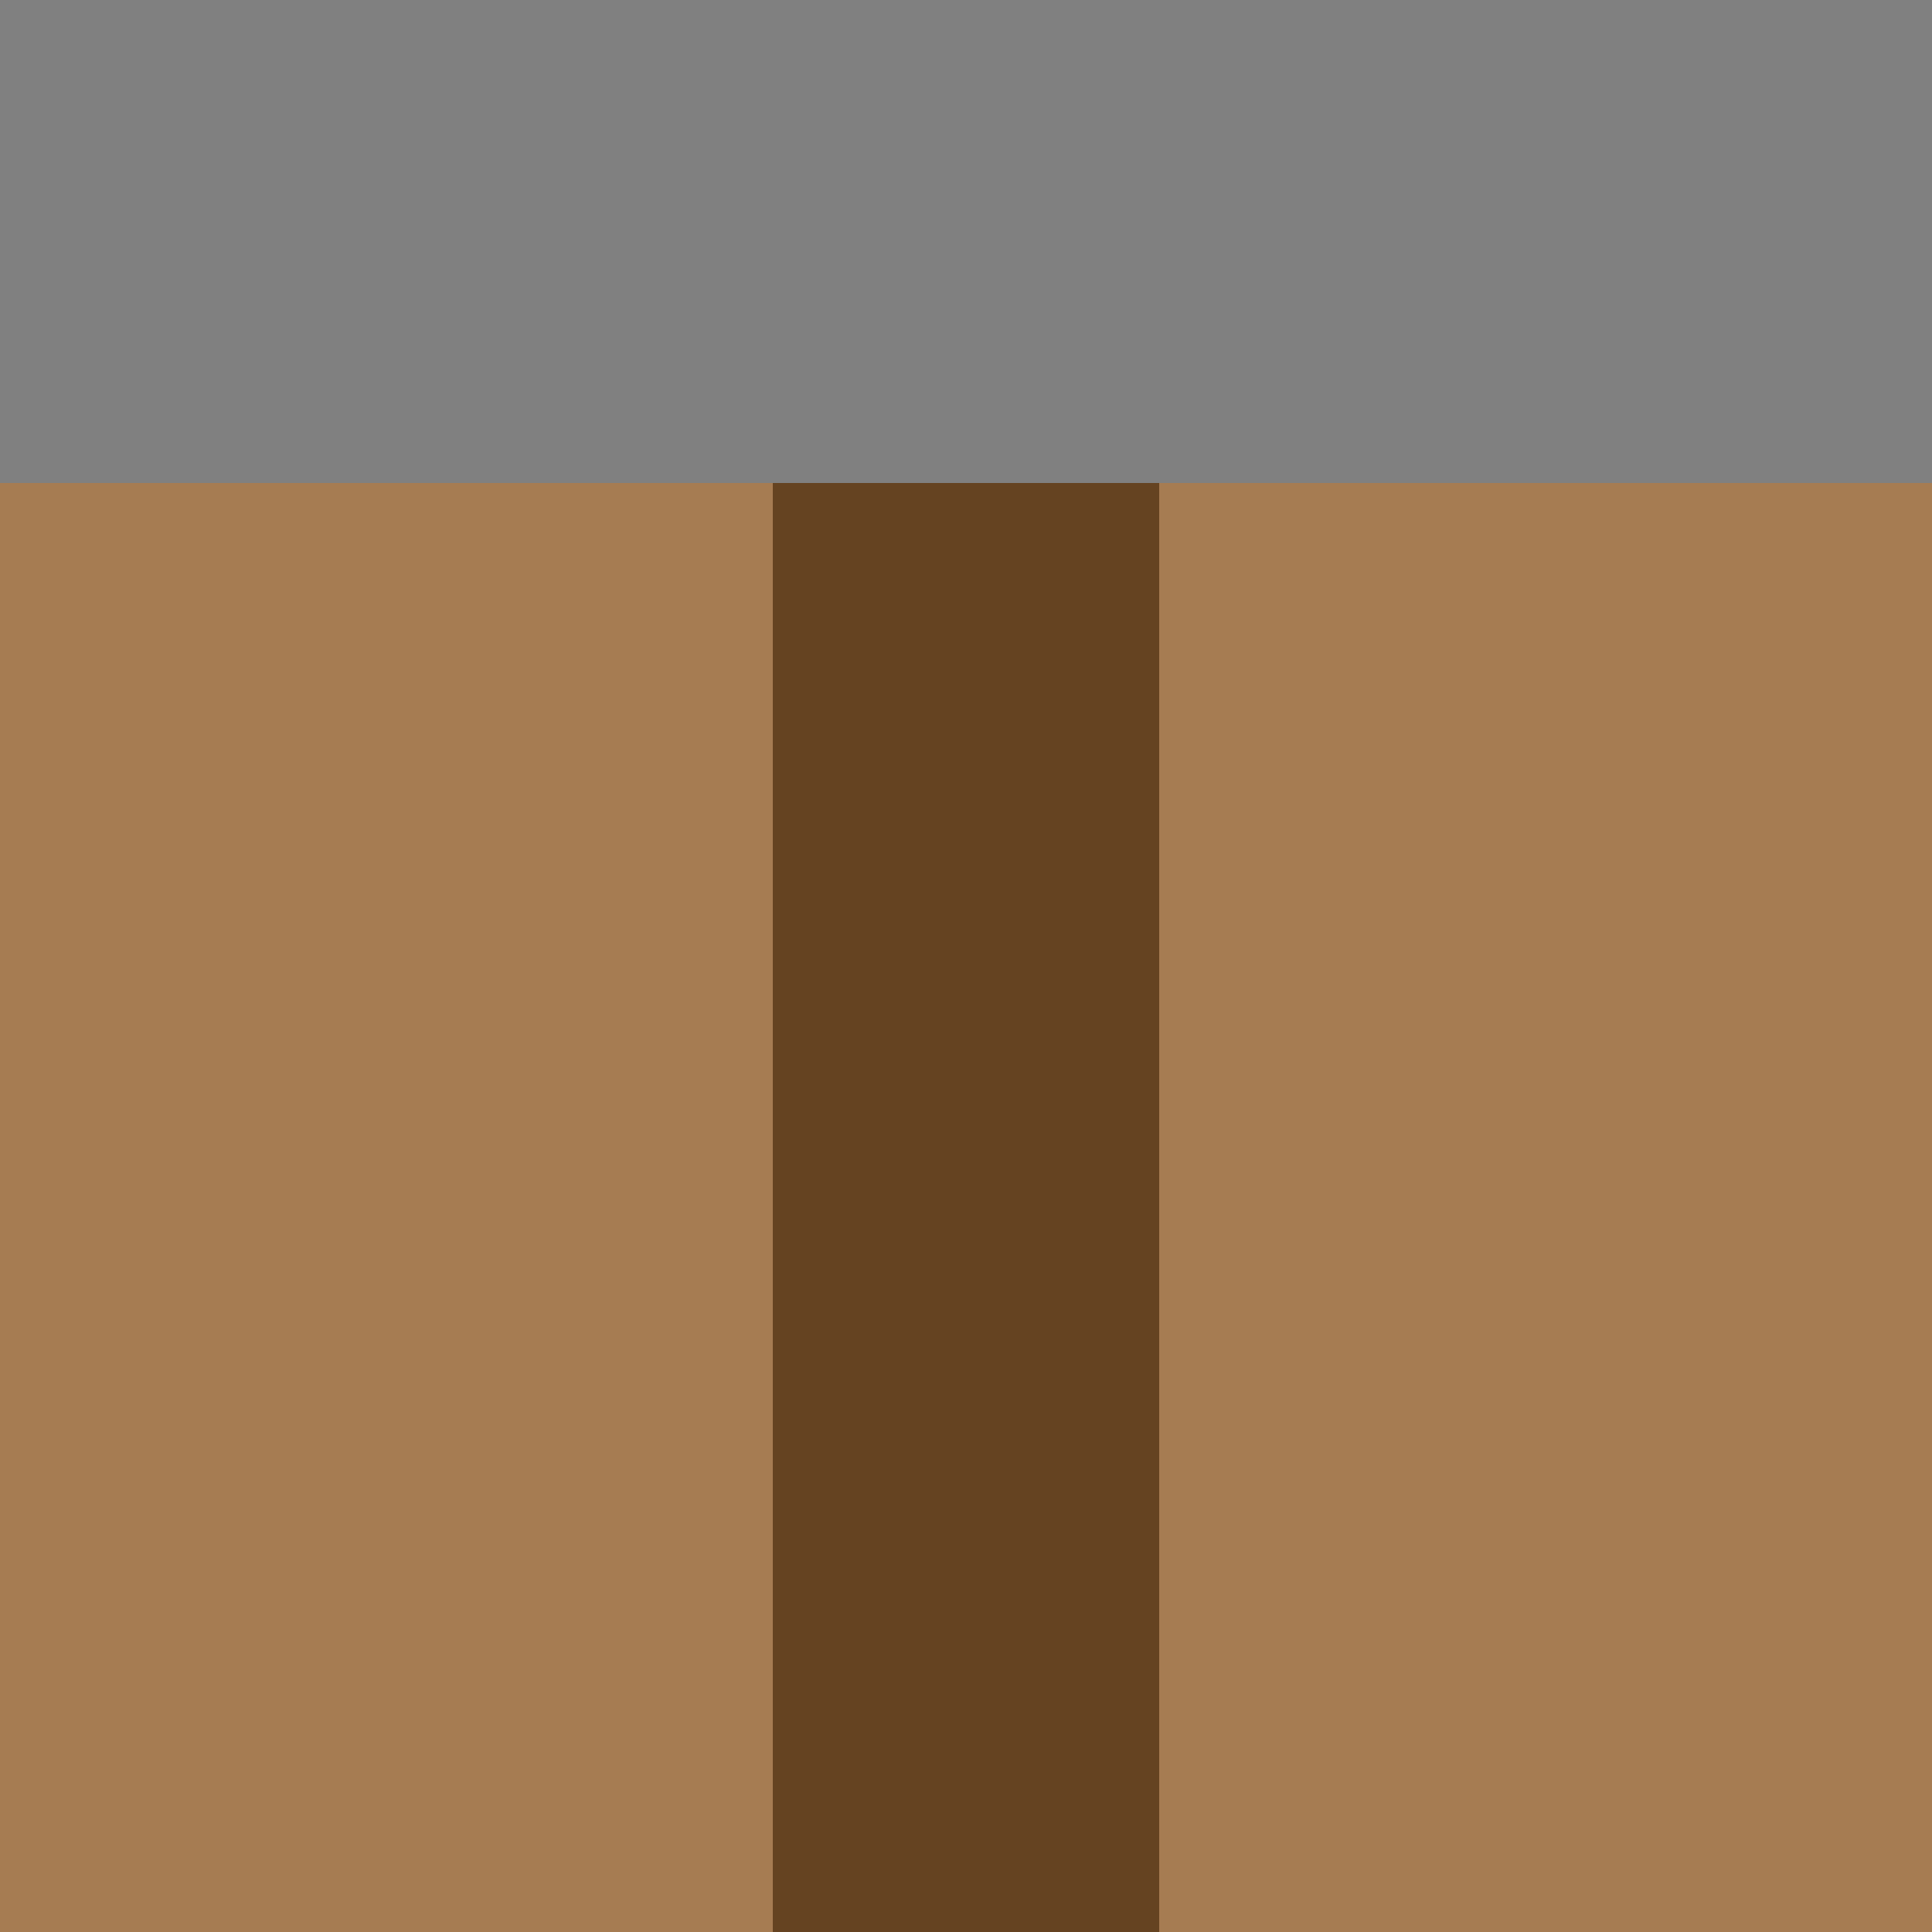
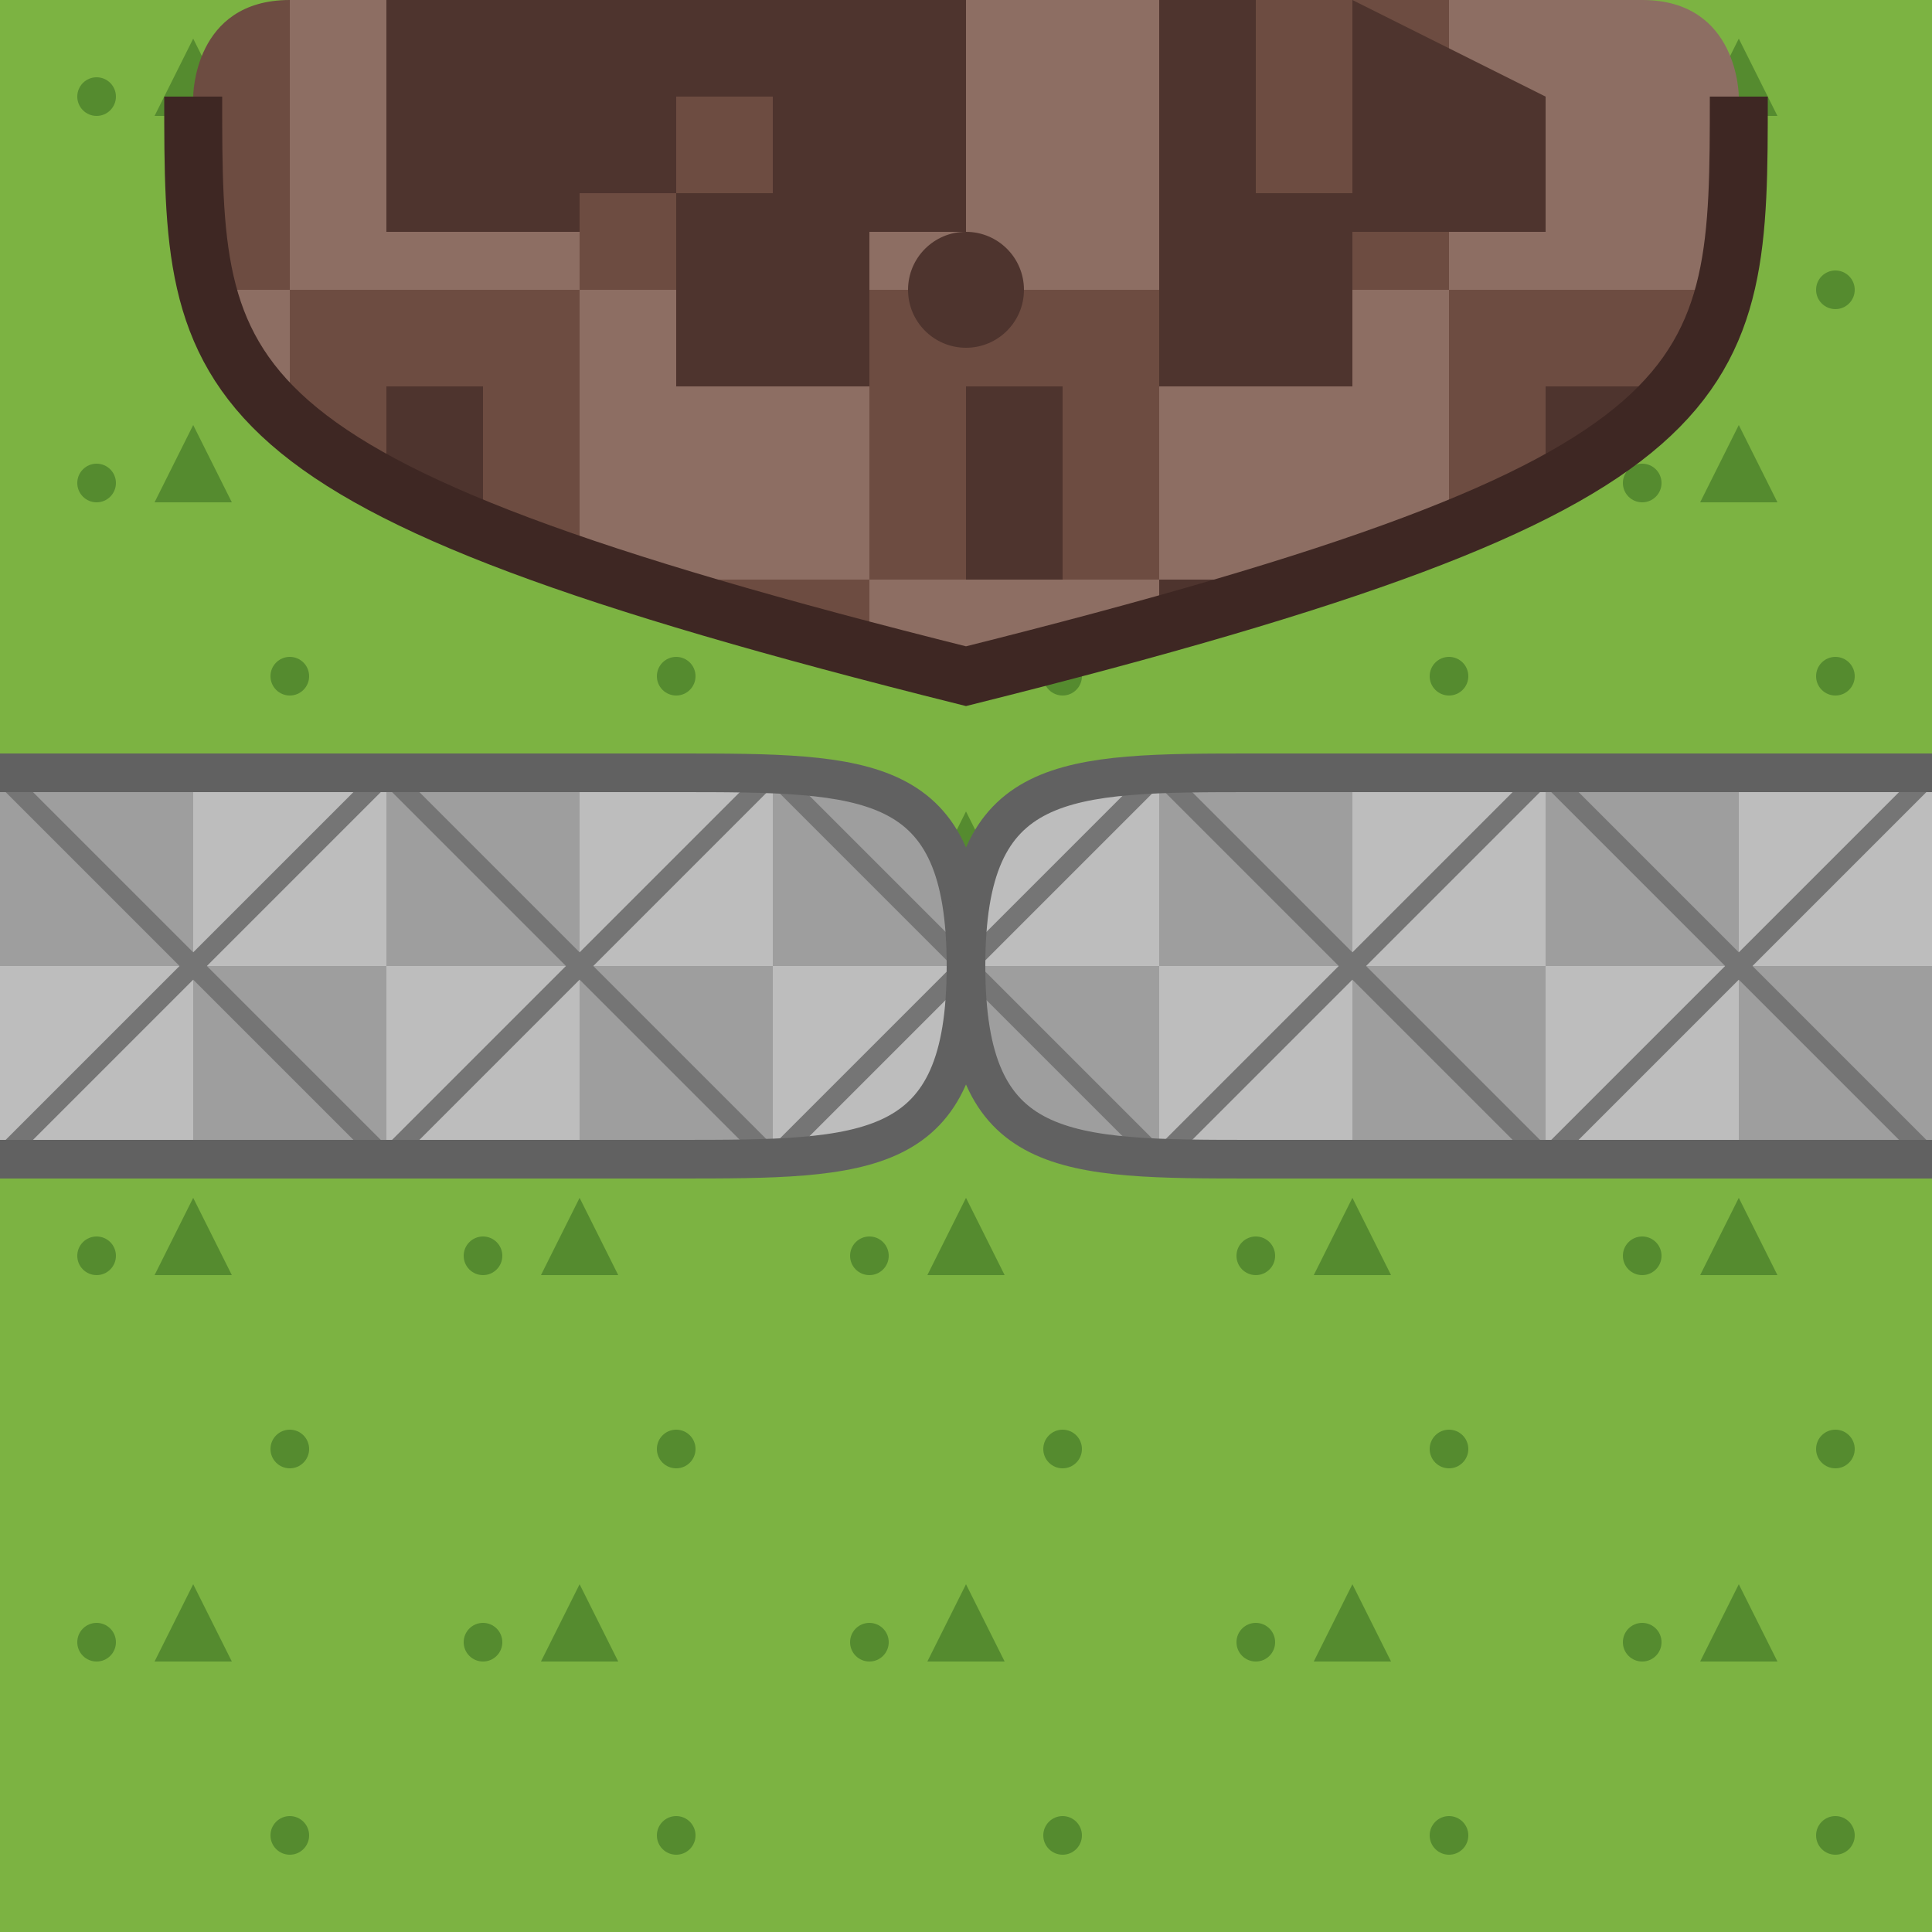
<svg xmlns="http://www.w3.org/2000/svg" viewBox="0 0 100 100">
-   <rect width="100" height="100" fill="#a67c52" />
-   <path d="M0,0 h100 v25 h-100 Z" fill="#808080" />
-   <rect x="40" y="25" width="20" height="75" fill="#654321" />
+   <defs>
+     <pattern id="fieldTexture" width="20" height="20" patternUnits="userSpaceOnUse">
+       <rect width="20" height="20" fill="#7cb342" />
+       <circle cx="5" cy="5" r="1" fill="#558b2f" />
+       <circle cx="15" cy="15" r="1" fill="#558b2f" />
+       <path d="M10,2 L12,6 L8,6 Z" fill="#558b2f" />
+     </pattern>
+     <pattern id="cityTexture" width="30" height="30" patternUnits="userSpaceOnUse">
+       <rect width="30" height="30" fill="#8d6e63" />
+       <rect x="0" y="0" width="15" height="15" fill="#6d4c41" />
+       <rect x="15" y="15" width="15" height="15" fill="#6d4c41" />
+       <path d="M0,0 L5,0 L5,10 L0,10 Z" fill="#4e342e" />
+       <path d="M20,20 L25,20 L25,30 L20,30 Z" fill="#4e342e" />
+     </pattern>
+     <pattern id="roadTexture" width="20" height="20" patternUnits="userSpaceOnUse">
+       <rect width="20" height="20" fill="#bdbdbd" />
+       <rect x="0" y="0" width="10" height="10" fill="#9e9e9e" />
+       <rect x="10" y="10" width="10" height="10" fill="#9e9e9e" />
+       <line x1="0" y1="0" x2="20" y2="20" stroke="#757575" stroke-width="1" />
+       <line x1="20" y1="0" x2="0" y2="20" stroke="#757575" stroke-width="1" />
+     </pattern>
+   </defs>
+   <rect width="100" height="100" fill="url(#fieldTexture)" />
+   <path d="M15,0 h70               C 90,0 90,5 90,5              C 90,20 90,25 50,35              C 10,25 10,20 10,5              C 10,5 10,0 15,0 Z" fill="url(#cityTexture)" />
+   <path d="M0,40 h35               C 45,40 50,40 50,50              C 50,60 55,60 65,60              h35 v-20 h-35              C 55,40 50,40 50,50              C 50,60 45,60 35,60              h-35 Z" fill="url(#roadTexture)" />
+   <path d="M0,40 h35 C 45,40 50,40 50,50 C 50,60 55,60 65,60 h35" stroke="#616161" stroke-width="2" fill="none" />
+   <path d="M0,60 h35 C 45,60 50,60 50,50 C 50,40 55,40 65,40 h35" stroke="#616161" stroke-width="2" fill="none" />
+   <path d="M10,5               C 10,20 10,25 50,35              C 90,25 90,20 90,5" stroke="#3e2723" stroke-width="3" fill="none" />
+   <path d="M20,0 v12 h10 v-7 h10 v7 h10 v-12" fill="#4e342e" />
+   <path d="M70,0 v12 h10 v-7" fill="#4e342e" />
+   <rect x="35" y="10" width="10" height="10" fill="#4e342e" />
+   <rect x="60" y="10" width="10" height="10" fill="#4e342e" />
+   <circle cx="50" cy="15" r="3" fill="#4e342e" />
</svg>
